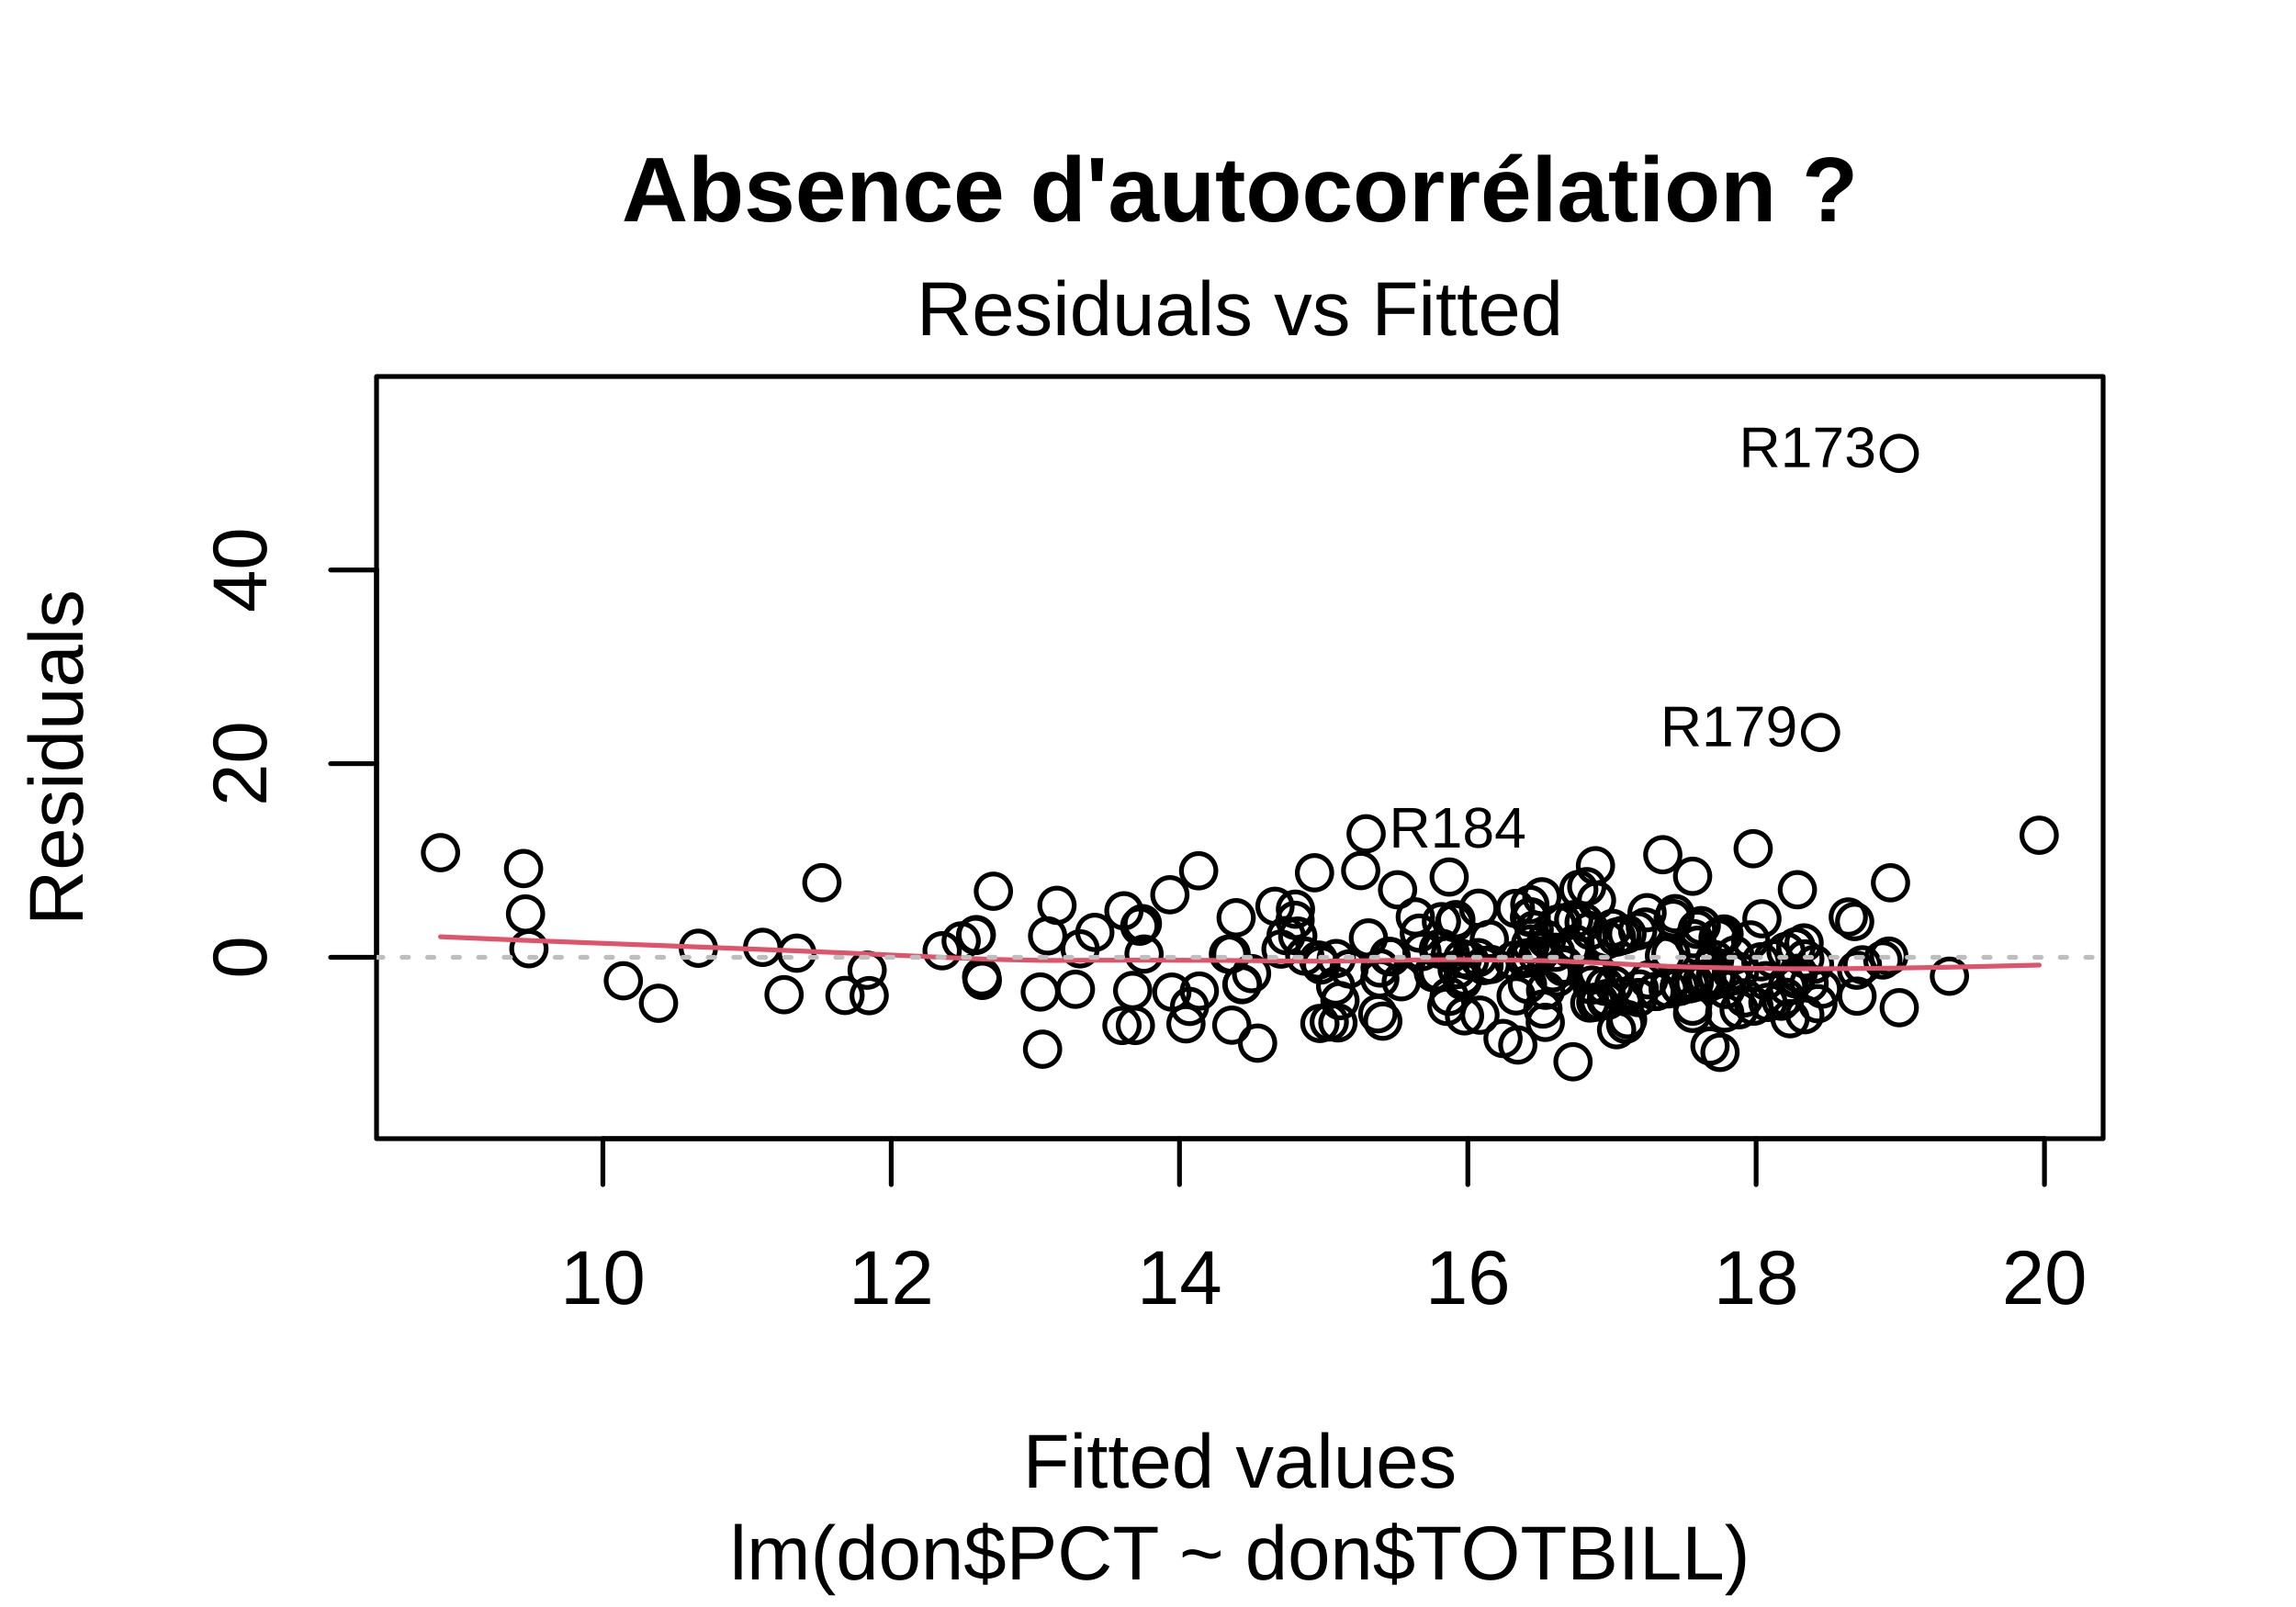
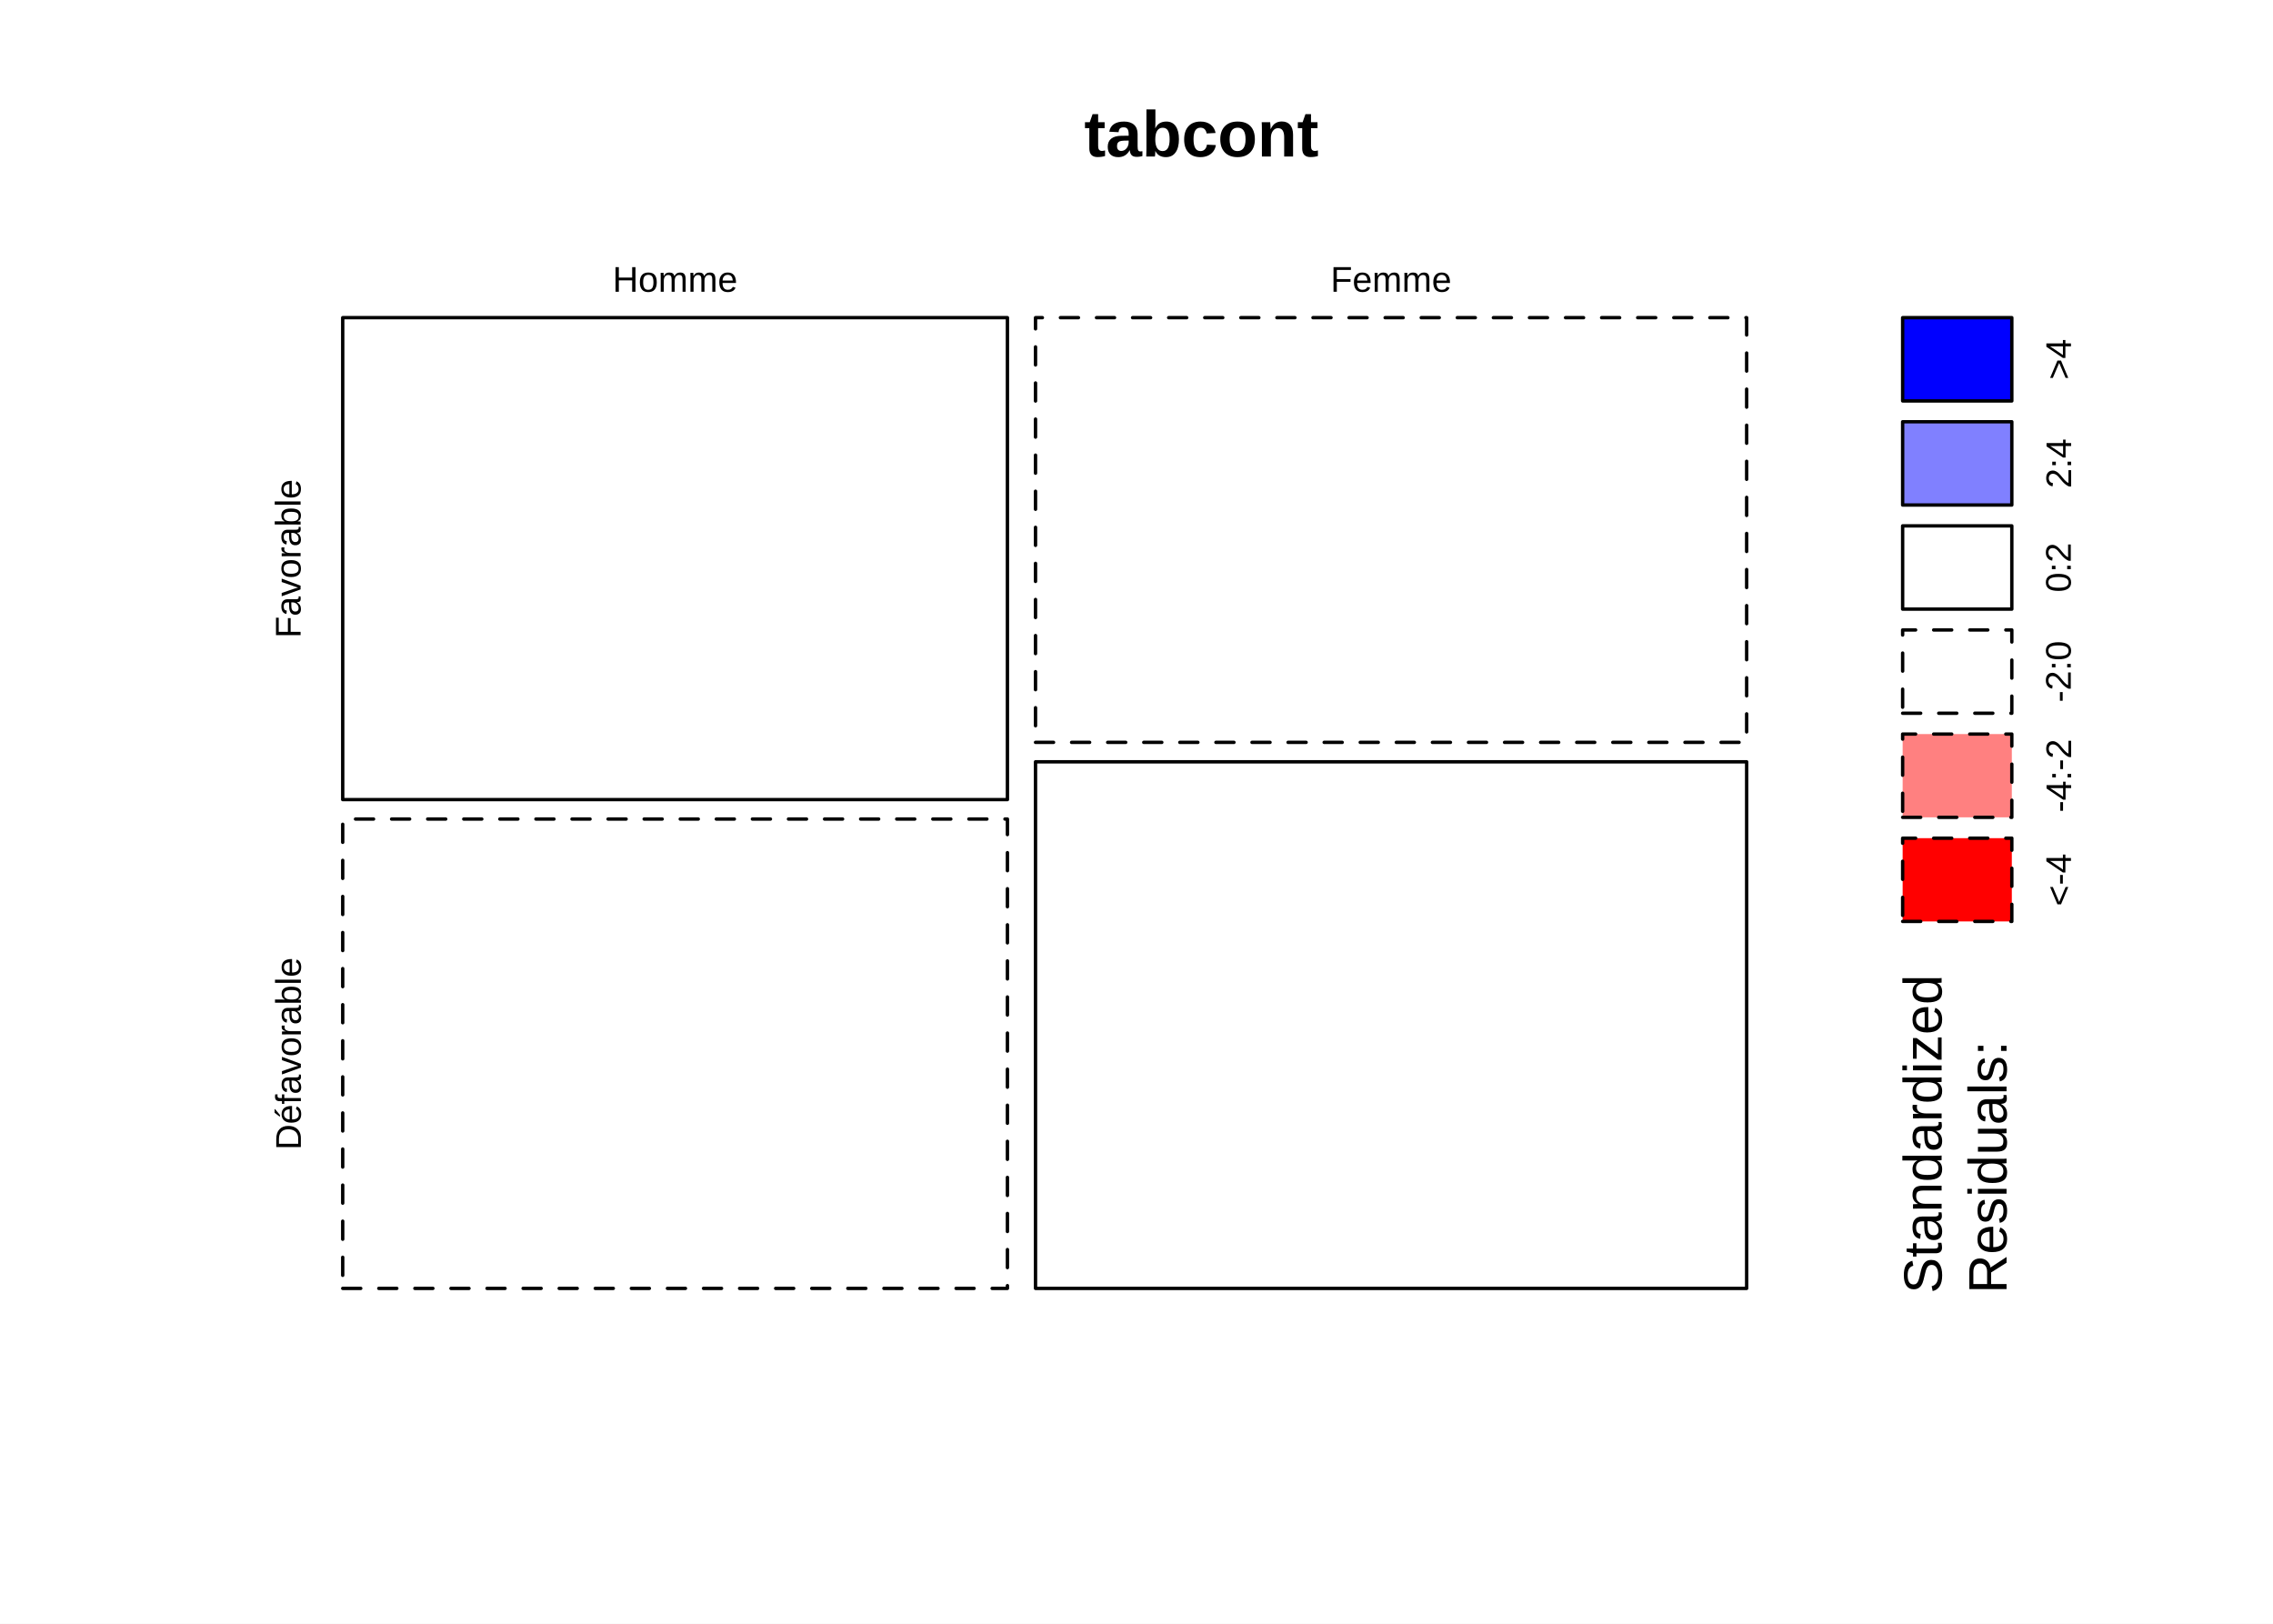
- <svg xmlns="http://www.w3.org/2000/svg" class="svglite" width="360.00pt" height="252.00pt" viewBox="0 0 360.00 252.00">
+ <svg xmlns="http://www.w3.org/2000/svg" class="svglite" width="504.00pt" height="360.00pt" viewBox="0 0 504.00 360.00">
  <defs>
    <style type="text/css">
    .svglite line, .svglite polyline, .svglite polygon, .svglite path, .svglite rect, .svglite circle {
      fill: none;
      stroke: #000000;
      stroke-linecap: round;
      stroke-linejoin: round;
      stroke-miterlimit: 10.00;
    }
  </style>
  </defs>
  <rect width="100%" height="100%" style="stroke: none; fill: #FFFFFF;" />
  <defs>
-     <clipPath id="cpMC4wMHwzNjAuMDB8MC4wMHwyNTIuMDA=">
-       <rect x="0.00" y="0.00" width="360.00" height="252.00" />
+     <clipPath id="cpMC4wMHw1MDQuMDB8MC4wMHwzNjAuMDA=">
+       <rect x="0.00" y="0.00" width="504.00" height="360.00" />
    </clipPath>
  </defs>
-   <g clip-path="url(#cpMC4wMHwzNjAuMDB8MC4wMHwyNTIuMDA=)">
-     <line x1="94.53" y1="178.56" x2="320.56" y2="178.56" style="stroke-width: 0.75;" />
-     <line x1="94.53" y1="178.56" x2="94.53" y2="185.76" style="stroke-width: 0.75;" />
-     <line x1="139.74" y1="178.56" x2="139.74" y2="185.76" style="stroke-width: 0.75;" />
-     <line x1="184.94" y1="178.56" x2="184.94" y2="185.76" style="stroke-width: 0.75;" />
-     <line x1="230.15" y1="178.56" x2="230.15" y2="185.76" style="stroke-width: 0.75;" />
-     <line x1="275.35" y1="178.56" x2="275.35" y2="185.76" style="stroke-width: 0.75;" />
-     <line x1="320.56" y1="178.56" x2="320.56" y2="185.76" style="stroke-width: 0.75;" />
-     <text x="94.53" y="204.48" text-anchor="middle" style="font-size: 12.00px; font-family: Arial;" textLength="13.35px" lengthAdjust="spacingAndGlyphs">10</text>
-     <text x="139.74" y="204.48" text-anchor="middle" style="font-size: 12.00px; font-family: Arial;" textLength="13.35px" lengthAdjust="spacingAndGlyphs">12</text>
-     <text x="184.94" y="204.48" text-anchor="middle" style="font-size: 12.00px; font-family: Arial;" textLength="13.35px" lengthAdjust="spacingAndGlyphs">14</text>
-     <text x="230.15" y="204.48" text-anchor="middle" style="font-size: 12.00px; font-family: Arial;" textLength="13.35px" lengthAdjust="spacingAndGlyphs">16</text>
-     <text x="275.35" y="204.48" text-anchor="middle" style="font-size: 12.00px; font-family: Arial;" textLength="13.35px" lengthAdjust="spacingAndGlyphs">18</text>
-     <text x="320.56" y="204.48" text-anchor="middle" style="font-size: 12.00px; font-family: Arial;" textLength="13.35px" lengthAdjust="spacingAndGlyphs">20</text>
-     <line x1="59.04" y1="150.12" x2="59.04" y2="89.38" style="stroke-width: 0.75;" />
-     <line x1="59.04" y1="150.12" x2="51.84" y2="150.12" style="stroke-width: 0.75;" />
-     <line x1="59.04" y1="119.75" x2="51.84" y2="119.75" style="stroke-width: 0.75;" />
-     <line x1="59.04" y1="89.38" x2="51.84" y2="89.38" style="stroke-width: 0.75;" />
-     <text transform="translate(41.76,150.12) rotate(-90)" text-anchor="middle" style="font-size: 12.00px; font-family: Arial;" textLength="6.67px" lengthAdjust="spacingAndGlyphs">0</text>
-     <text transform="translate(41.76,119.75) rotate(-90)" text-anchor="middle" style="font-size: 12.00px; font-family: Arial;" textLength="13.35px" lengthAdjust="spacingAndGlyphs">20</text>
-     <text transform="translate(41.76,89.38) rotate(-90)" text-anchor="middle" style="font-size: 12.00px; font-family: Arial;" textLength="13.35px" lengthAdjust="spacingAndGlyphs">40</text>
-     <polyline points="59.04,178.56 329.76,178.56 329.76,59.04 59.04,59.04 59.04,178.56 " style="stroke-width: 0.75;" />
-     <text x="194.40" y="34.70" text-anchor="middle" style="font-size: 14.40px; font-weight: bold; font-family: Arial;" textLength="193.76px" lengthAdjust="spacingAndGlyphs">Absence d'autocorrélation ?</text>
-     <text x="194.40" y="233.28" text-anchor="middle" style="font-size: 12.00px; font-family: Arial;" textLength="68.03px" lengthAdjust="spacingAndGlyphs">Fitted values</text>
-     <text transform="translate(12.96,118.80) rotate(-90)" text-anchor="middle" style="font-size: 12.00px; font-family: Arial;" textLength="52.69px" lengthAdjust="spacingAndGlyphs">Residuals</text>
-   </g>
+   <g clip-path="url(#cpMC4wMHw1MDQuMDB8MC4wMHwzNjAuMDA=)">
+ </g>
  <defs>
-     <clipPath id="cpNTkuMDR8MzI5Ljc2fDU5LjA0fDE3OC41Ng==">
-       <rect x="59.04" y="59.04" width="270.72" height="119.52" />
+     <clipPath id="cpNTkuMDR8NDczLjc2fDU5LjA0fDI4Ni41Ng==">
+       <rect x="59.04" y="59.04" width="414.72" height="227.52" />
    </clipPath>
  </defs>
-   <g clip-path="url(#cpNTkuMDR8MzI5Ljc2fDU5LjA0fDE3OC41Ng==)">
-     <circle cx="246.64" cy="166.50" r="2.70" style="stroke-width: 0.75;" />
-     <circle cx="281.56" cy="153.50" r="2.70" style="stroke-width: 0.75;" />
-     <circle cx="225.54" cy="148.81" r="2.70" style="stroke-width: 0.75;" />
-     <circle cx="211.52" cy="151.94" r="2.70" style="stroke-width: 0.75;" />
-     <circle cx="206.74" cy="150.55" r="2.70" style="stroke-width: 0.75;" />
-     <circle cx="203.06" cy="144.32" r="2.70" style="stroke-width: 0.75;" />
-     <circle cx="289.80" cy="143.80" r="2.70" style="stroke-width: 0.75;" />
-     <circle cx="194.72" cy="154.41" r="2.70" style="stroke-width: 0.75;" />
-     <circle cx="256.88" cy="156.43" r="2.70" style="stroke-width: 0.75;" />
-     <circle cx="258.25" cy="143.12" r="2.70" style="stroke-width: 0.75;" />
-     <circle cx="281.93" cy="152.62" r="2.70" style="stroke-width: 0.75;" />
-     <circle cx="150.71" cy="147.55" r="2.70" style="stroke-width: 0.75;" />
-     <circle cx="254.89" cy="160.62" r="2.70" style="stroke-width: 0.75;" />
-     <circle cx="239.08" cy="150.30" r="2.70" style="stroke-width: 0.75;" />
-     <circle cx="257.99" cy="145.37" r="2.70" style="stroke-width: 0.75;" />
-     <circle cx="222.54" cy="146.33" r="2.70" style="stroke-width: 0.75;" />
-     <circle cx="281.61" cy="153.33" r="2.70" style="stroke-width: 0.75;" />
-     <circle cx="250.32" cy="141.19" r="2.70" style="stroke-width: 0.75;" />
-     <circle cx="246.75" cy="144.22" r="2.70" style="stroke-width: 0.75;" />
-     <circle cx="227.43" cy="149.60" r="2.70" style="stroke-width: 0.75;" />
-     <circle cx="241.76" cy="140.63" r="2.70" style="stroke-width: 0.75;" />
-     <circle cx="229.32" cy="153.78" r="2.70" style="stroke-width: 0.75;" />
-     <circle cx="253.05" cy="154.49" r="2.70" style="stroke-width: 0.75;" />
-     <circle cx="128.87" cy="138.42" r="2.70" style="stroke-width: 0.75;" />
-     <circle cx="231.78" cy="150.17" r="2.70" style="stroke-width: 0.75;" />
-     <circle cx="242.34" cy="155.29" r="2.70" style="stroke-width: 0.75;" />
-     <circle cx="265.65" cy="154.09" r="2.70" style="stroke-width: 0.75;" />
-     <circle cx="269.22" cy="153.11" r="2.70" style="stroke-width: 0.75;" />
-     <circle cx="221.91" cy="143.78" r="2.70" style="stroke-width: 0.75;" />
-     <circle cx="232.68" cy="151.41" r="2.70" style="stroke-width: 0.75;" />
-     <circle cx="285.71" cy="155.10" r="2.70" style="stroke-width: 0.75;" />
-     <circle cx="239.50" cy="154.36" r="2.70" style="stroke-width: 0.75;" />
-     <circle cx="256.78" cy="145.96" r="2.70" style="stroke-width: 0.75;" />
-     <circle cx="227.22" cy="156.24" r="2.70" style="stroke-width: 0.75;" />
-     <circle cx="242.50" cy="147.32" r="2.70" style="stroke-width: 0.75;" />
-     <circle cx="209.52" cy="150.31" r="2.70" style="stroke-width: 0.75;" />
-     <circle cx="250.21" cy="157.15" r="2.70" style="stroke-width: 0.75;" />
-     <circle cx="246.96" cy="148.01" r="2.70" style="stroke-width: 0.75;" />
-     <circle cx="237.72" cy="156.16" r="2.70" style="stroke-width: 0.75;" />
-     <circle cx="171.66" cy="146.21" r="2.70" style="stroke-width: 0.75;" />
-     <circle cx="251.63" cy="154.66" r="2.70" style="stroke-width: 0.75;" />
-     <circle cx="244.18" cy="153.27" r="2.70" style="stroke-width: 0.75;" />
-     <circle cx="262.66" cy="143.27" r="2.70" style="stroke-width: 0.75;" />
-     <circle cx="285.03" cy="157.40" r="2.70" style="stroke-width: 0.75;" />
-     <circle cx="176.23" cy="142.83" r="2.70" style="stroke-width: 0.75;" />
-     <circle cx="239.82" cy="150.16" r="2.70" style="stroke-width: 0.75;" />
-     <circle cx="219.13" cy="139.53" r="2.70" style="stroke-width: 0.75;" />
-     <circle cx="165.73" cy="141.97" r="2.70" style="stroke-width: 0.75;" />
-     <circle cx="185.95" cy="160.55" r="2.70" style="stroke-width: 0.75;" />
-     <circle cx="241.13" cy="149.91" r="2.70" style="stroke-width: 0.75;" />
-     <circle cx="270.01" cy="146.82" r="2.70" style="stroke-width: 0.75;" />
-     <circle cx="281.82" cy="139.52" r="2.70" style="stroke-width: 0.75;" />
-     <circle cx="153.08" cy="146.56" r="2.70" style="stroke-width: 0.75;" />
-     <circle cx="283.66" cy="154.18" r="2.70" style="stroke-width: 0.75;" />
-     <circle cx="201.65" cy="146.72" r="2.70" style="stroke-width: 0.75;" />
-     <circle cx="233.52" cy="147.30" r="2.70" style="stroke-width: 0.75;" />
-     <circle cx="136.28" cy="156.13" r="2.70" style="stroke-width: 0.75;" />
-     <circle cx="197.18" cy="163.58" r="2.70" style="stroke-width: 0.75;" />
-     <circle cx="276.84" cy="153.78" r="2.70" style="stroke-width: 0.75;" />
-     <circle cx="82.40" cy="143.32" r="2.70" style="stroke-width: 0.75;" />
-     <circle cx="229.32" cy="150.34" r="2.70" style="stroke-width: 0.75;" />
-     <circle cx="263.34" cy="154.66" r="2.70" style="stroke-width: 0.75;" />
-     <circle cx="277.99" cy="150.35" r="2.70" style="stroke-width: 0.75;" />
-     <circle cx="239.82" cy="143.85" r="2.70" style="stroke-width: 0.75;" />
-     <circle cx="243.49" cy="152.53" r="2.70" style="stroke-width: 0.75;" />
-     <circle cx="230.42" cy="150.62" r="2.70" style="stroke-width: 0.75;" />
-     <circle cx="249.48" cy="152.92" r="2.70" style="stroke-width: 0.75;" />
-     <circle cx="319.73" cy="130.98" r="2.70" style="stroke-width: 0.75;" />
-     <circle cx="229.63" cy="159.30" r="2.70" style="stroke-width: 0.75;" />
-     <circle cx="257.04" cy="155.08" r="2.70" style="stroke-width: 0.75;" />
-     <circle cx="272.74" cy="152.39" r="2.70" style="stroke-width: 0.75;" />
-     <circle cx="246.22" cy="148.81" r="2.70" style="stroke-width: 0.75;" />
-     <circle cx="194.82" cy="154.29" r="2.70" style="stroke-width: 0.75;" />
-     <circle cx="203.12" cy="142.57" r="2.70" style="stroke-width: 0.75;" />
-     <circle cx="258.51" cy="153.65" r="2.70" style="stroke-width: 0.75;" />
-     <circle cx="280.67" cy="159.75" r="2.70" style="stroke-width: 0.75;" />
-     <circle cx="241.76" cy="149.10" r="2.70" style="stroke-width: 0.75;" />
-     <circle cx="193.03" cy="149.60" r="2.70" style="stroke-width: 0.75;" />
-     <circle cx="216.35" cy="153.48" r="2.70" style="stroke-width: 0.75;" />
-     <circle cx="245.07" cy="151.62" r="2.70" style="stroke-width: 0.75;" />
-     <circle cx="233.78" cy="151.23" r="2.70" style="stroke-width: 0.75;" />
-     <circle cx="248.38" cy="144.65" r="2.70" style="stroke-width: 0.75;" />
-     <circle cx="282.98" cy="150.37" r="2.70" style="stroke-width: 0.75;" />
-     <circle cx="164.26" cy="146.76" r="2.70" style="stroke-width: 0.75;" />
-     <circle cx="251.95" cy="156.59" r="2.70" style="stroke-width: 0.75;" />
-     <circle cx="152.97" cy="146.70" r="2.70" style="stroke-width: 0.75;" />
-     <circle cx="267.44" cy="153.62" r="2.70" style="stroke-width: 0.75;" />
-     <circle cx="239.87" cy="141.85" r="2.70" style="stroke-width: 0.75;" />
-     <circle cx="206.11" cy="136.86" r="2.70" style="stroke-width: 0.75;" />
-     <circle cx="224.75" cy="152.53" r="2.70" style="stroke-width: 0.75;" />
-     <circle cx="183.74" cy="155.58" r="2.70" style="stroke-width: 0.75;" />
-     <circle cx="217.77" cy="149.96" r="2.70" style="stroke-width: 0.75;" />
-     <circle cx="305.66" cy="153.08" r="2.70" style="stroke-width: 0.75;" />
-     <circle cx="250.16" cy="135.76" r="2.70" style="stroke-width: 0.75;" />
-     <circle cx="216.40" cy="151.80" r="2.70" style="stroke-width: 0.75;" />
-     <circle cx="124.93" cy="149.47" r="2.70" style="stroke-width: 0.75;" />
-     <circle cx="192.61" cy="149.63" r="2.70" style="stroke-width: 0.75;" />
-     <circle cx="272.69" cy="158.34" r="2.70" style="stroke-width: 0.75;" />
-     <circle cx="225.54" cy="152.43" r="2.70" style="stroke-width: 0.75;" />
-     <circle cx="270.43" cy="158.85" r="2.70" style="stroke-width: 0.75;" />
-     <circle cx="276.26" cy="144.07" r="2.70" style="stroke-width: 0.75;" />
-     <circle cx="255.10" cy="146.48" r="2.70" style="stroke-width: 0.75;" />
-     <circle cx="103.25" cy="157.33" r="2.70" style="stroke-width: 0.75;" />
-     <circle cx="218.13" cy="150.04" r="2.70" style="stroke-width: 0.75;" />
-     <circle cx="226.01" cy="144.53" r="2.70" style="stroke-width: 0.75;" />
-     <circle cx="255.20" cy="159.89" r="2.70" style="stroke-width: 0.75;" />
-     <circle cx="228.27" cy="144.21" r="2.70" style="stroke-width: 0.75;" />
-     <circle cx="203.48" cy="146.79" r="2.70" style="stroke-width: 0.75;" />
-     <circle cx="240.08" cy="143.78" r="2.70" style="stroke-width: 0.75;" />
-     <circle cx="260.72" cy="134.03" r="2.70" style="stroke-width: 0.75;" />
-     <circle cx="262.34" cy="144.04" r="2.70" style="stroke-width: 0.75;" />
-     <circle cx="297.79" cy="158.02" r="2.70" style="stroke-width: 0.75;" />
-     <circle cx="135.96" cy="152.14" r="2.70" style="stroke-width: 0.75;" />
-     <circle cx="210.10" cy="156.91" r="2.70" style="stroke-width: 0.75;" />
-     <circle cx="200.86" cy="148.83" r="2.70" style="stroke-width: 0.75;" />
-     <circle cx="244.96" cy="144.71" r="2.70" style="stroke-width: 0.75;" />
-     <circle cx="178.70" cy="145.24" r="2.70" style="stroke-width: 0.75;" />
-     <circle cx="279.93" cy="156.38" r="2.70" style="stroke-width: 0.75;" />
-     <circle cx="270.59" cy="155.15" r="2.70" style="stroke-width: 0.75;" />
-     <circle cx="209.42" cy="154.61" r="2.70" style="stroke-width: 0.75;" />
-     <circle cx="274.47" cy="147.39" r="2.70" style="stroke-width: 0.75;" />
-     <circle cx="265.39" cy="157.78" r="2.70" style="stroke-width: 0.75;" />
-     <circle cx="260.98" cy="149.87" r="2.70" style="stroke-width: 0.75;" />
-     <circle cx="252.10" cy="156.85" r="2.70" style="stroke-width: 0.75;" />
-     <circle cx="270.32" cy="146.46" r="2.70" style="stroke-width: 0.75;" />
-     <circle cx="179.38" cy="149.61" r="2.70" style="stroke-width: 0.75;" />
-     <circle cx="291.12" cy="152.14" r="2.70" style="stroke-width: 0.75;" />
-     <circle cx="259.61" cy="155.48" r="2.70" style="stroke-width: 0.75;" />
-     <circle cx="276.10" cy="150.82" r="2.70" style="stroke-width: 0.75;" />
-     <circle cx="216.03" cy="158.97" r="2.70" style="stroke-width: 0.75;" />
-     <circle cx="235.67" cy="162.85" r="2.70" style="stroke-width: 0.75;" />
-     <circle cx="229.42" cy="153.17" r="2.70" style="stroke-width: 0.75;" />
-     <circle cx="277.20" cy="157.19" r="2.70" style="stroke-width: 0.75;" />
-     <circle cx="271.48" cy="152.43" r="2.70" style="stroke-width: 0.75;" />
-     <circle cx="239.98" cy="148.05" r="2.70" style="stroke-width: 0.75;" />
-     <circle cx="291.17" cy="156.21" r="2.70" style="stroke-width: 0.75;" />
-     <circle cx="281.61" cy="148.48" r="2.70" style="stroke-width: 0.75;" />
-     <circle cx="261.56" cy="155.07" r="2.70" style="stroke-width: 0.75;" />
-     <circle cx="251.84" cy="156.90" r="2.70" style="stroke-width: 0.75;" />
-     <circle cx="266.75" cy="145.15" r="2.70" style="stroke-width: 0.75;" />
-     <circle cx="244.12" cy="144.94" r="2.70" style="stroke-width: 0.75;" />
-     <circle cx="155.76" cy="139.76" r="2.70" style="stroke-width: 0.75;" />
-     <circle cx="119.58" cy="148.56" r="2.70" style="stroke-width: 0.75;" />
-     <circle cx="193.82" cy="143.91" r="2.70" style="stroke-width: 0.75;" />
-     <circle cx="249.58" cy="154.47" r="2.70" style="stroke-width: 0.75;" />
-     <circle cx="292.01" cy="151.30" r="2.70" style="stroke-width: 0.75;" />
-     <circle cx="237.98" cy="163.87" r="2.70" style="stroke-width: 0.75;" />
-     <circle cx="273.53" cy="156.48" r="2.70" style="stroke-width: 0.75;" />
-     <circle cx="284.50" cy="151.21" r="2.70" style="stroke-width: 0.75;" />
-     <circle cx="296.42" cy="138.43" r="2.70" style="stroke-width: 0.75;" />
-     <circle cx="261.98" cy="149.58" r="2.70" style="stroke-width: 0.75;" />
-     <circle cx="266.91" cy="153.76" r="2.70" style="stroke-width: 0.75;" />
-     <circle cx="245.23" cy="151.33" r="2.70" style="stroke-width: 0.75;" />
-     <circle cx="206.95" cy="160.49" r="2.70" style="stroke-width: 0.75;" />
-     <circle cx="232.05" cy="159.19" r="2.70" style="stroke-width: 0.75;" />
-     <circle cx="179.12" cy="144.84" r="2.70" style="stroke-width: 0.75;" />
-     <circle cx="82.93" cy="148.77" r="2.70" style="stroke-width: 0.75;" />
-     <circle cx="204.59" cy="149.93" r="2.70" style="stroke-width: 0.75;" />
-     <circle cx="265.55" cy="147.20" r="2.70" style="stroke-width: 0.75;" />
-     <circle cx="249.27" cy="157.29" r="2.70" style="stroke-width: 0.75;" />
-     <circle cx="222.96" cy="149.22" r="2.70" style="stroke-width: 0.75;" />
-     <circle cx="269.38" cy="147.07" r="2.70" style="stroke-width: 0.75;" />
-     <circle cx="250.74" cy="157.07" r="2.70" style="stroke-width: 0.75;" />
-     <circle cx="263.34" cy="154.66" r="2.70" style="stroke-width: 0.75;" />
-     <circle cx="243.91" cy="149.33" r="2.70" style="stroke-width: 0.75;" />
-     <circle cx="207.11" cy="151.32" r="2.70" style="stroke-width: 0.75;" />
-     <circle cx="226.85" cy="157.81" r="2.70" style="stroke-width: 0.75;" />
-     <circle cx="169.35" cy="148.79" r="2.70" style="stroke-width: 0.75;" />
-     <circle cx="280.25" cy="154.70" r="2.70" style="stroke-width: 0.75;" />
-     <circle cx="280.04" cy="149.20" r="2.70" style="stroke-width: 0.75;" />
-     <circle cx="69.07" cy="133.71" r="2.70" style="stroke-width: 0.75;" />
-     <circle cx="252.84" cy="145.59" r="2.70" style="stroke-width: 0.75;" />
-     <circle cx="297.79" cy="71.10" r="2.70" style="stroke-width: 0.75;" />
-     <circle cx="168.62" cy="155.13" r="2.70" style="stroke-width: 0.75;" />
-     <circle cx="247.54" cy="139.48" r="2.70" style="stroke-width: 0.75;" />
-     <circle cx="163.11" cy="155.56" r="2.70" style="stroke-width: 0.75;" />
-     <circle cx="241.92" cy="158.23" r="2.70" style="stroke-width: 0.75;" />
-     <circle cx="259.82" cy="155.44" r="2.70" style="stroke-width: 0.75;" />
-     <circle cx="285.45" cy="114.86" r="2.70" style="stroke-width: 0.75;" />
-     <circle cx="154.02" cy="153.74" r="2.70" style="stroke-width: 0.75;" />
-     <circle cx="153.92" cy="153.17" r="2.70" style="stroke-width: 0.75;" />
-     <circle cx="213.35" cy="136.52" r="2.70" style="stroke-width: 0.75;" />
-     <circle cx="97.74" cy="153.80" r="2.70" style="stroke-width: 0.75;" />
-     <circle cx="214.20" cy="130.75" r="2.70" style="stroke-width: 0.75;" />
-     <circle cx="122.94" cy="155.98" r="2.70" style="stroke-width: 0.75;" />
-     <circle cx="227.22" cy="137.53" r="2.70" style="stroke-width: 0.75;" />
-     <circle cx="226.11" cy="148.72" r="2.70" style="stroke-width: 0.75;" />
-     <circle cx="175.92" cy="160.81" r="2.70" style="stroke-width: 0.75;" />
-     <circle cx="240.55" cy="145.84" r="2.70" style="stroke-width: 0.75;" />
-     <circle cx="214.56" cy="147.08" r="2.70" style="stroke-width: 0.75;" />
-     <circle cx="253.47" cy="161.47" r="2.70" style="stroke-width: 0.75;" />
-     <circle cx="231.84" cy="142.42" r="2.70" style="stroke-width: 0.75;" />
-     <circle cx="186.52" cy="157.82" r="2.70" style="stroke-width: 0.75;" />
-     <circle cx="254.57" cy="156.25" r="2.70" style="stroke-width: 0.75;" />
-     <circle cx="248.80" cy="139.04" r="2.70" style="stroke-width: 0.75;" />
-     <circle cx="296.16" cy="149.93" r="2.70" style="stroke-width: 0.75;" />
-     <circle cx="281.56" cy="148.50" r="2.70" style="stroke-width: 0.75;" />
-     <circle cx="109.50" cy="148.70" r="2.70" style="stroke-width: 0.75;" />
-     <circle cx="267.59" cy="153.57" r="2.70" style="stroke-width: 0.75;" />
-     <circle cx="264.92" cy="154.28" r="2.70" style="stroke-width: 0.75;" />
-     <circle cx="237.61" cy="142.46" r="2.70" style="stroke-width: 0.75;" />
-     <circle cx="268.96" cy="153.07" r="2.70" style="stroke-width: 0.75;" />
-     <circle cx="267.59" cy="153.57" r="2.70" style="stroke-width: 0.75;" />
-     <circle cx="249.74" cy="152.59" r="2.70" style="stroke-width: 0.75;" />
-     <circle cx="228.06" cy="144.69" r="2.70" style="stroke-width: 0.75;" />
-     <circle cx="249.37" cy="145.93" r="2.70" style="stroke-width: 0.75;" />
-     <circle cx="196.24" cy="152.67" r="2.70" style="stroke-width: 0.75;" />
-     <circle cx="132.49" cy="156.10" r="2.70" style="stroke-width: 0.75;" />
-     <circle cx="208.42" cy="160.26" r="2.70" style="stroke-width: 0.75;" />
-     <circle cx="268.85" cy="150.48" r="2.70" style="stroke-width: 0.75;" />
-     <circle cx="178.02" cy="160.81" r="2.70" style="stroke-width: 0.75;" />
-     <circle cx="199.91" cy="142.12" r="2.70" style="stroke-width: 0.75;" />
-     <circle cx="82.09" cy="136.20" r="2.70" style="stroke-width: 0.75;" />
-     <circle cx="266.18" cy="148.23" r="2.70" style="stroke-width: 0.75;" />
-     <circle cx="187.94" cy="136.55" r="2.70" style="stroke-width: 0.75;" />
-     <circle cx="268.12" cy="164.02" r="2.70" style="stroke-width: 0.75;" />
-     <circle cx="188.05" cy="155.41" r="2.70" style="stroke-width: 0.75;" />
-     <circle cx="275.00" cy="157.78" r="2.70" style="stroke-width: 0.75;" />
-     <circle cx="295.21" cy="150.54" r="2.70" style="stroke-width: 0.75;" />
-     <circle cx="177.60" cy="155.32" r="2.70" style="stroke-width: 0.75;" />
-     <circle cx="272.00" cy="149.76" r="2.70" style="stroke-width: 0.75;" />
-     <circle cx="265.39" cy="137.41" r="2.70" style="stroke-width: 0.75;" />
-     <circle cx="290.80" cy="144.51" r="2.70" style="stroke-width: 0.75;" />
-     <circle cx="251.95" cy="147.38" r="2.70" style="stroke-width: 0.75;" />
-     <circle cx="265.39" cy="158.91" r="2.70" style="stroke-width: 0.75;" />
-     <circle cx="250.42" cy="152.45" r="2.70" style="stroke-width: 0.75;" />
-     <circle cx="282.87" cy="147.86" r="2.70" style="stroke-width: 0.75;" />
-     <circle cx="228.48" cy="152.03" r="2.70" style="stroke-width: 0.75;" />
-     <circle cx="266.12" cy="145.74" r="2.70" style="stroke-width: 0.75;" />
-     <circle cx="219.71" cy="153.95" r="2.70" style="stroke-width: 0.75;" />
-     <circle cx="209.78" cy="160.40" r="2.70" style="stroke-width: 0.75;" />
-     <circle cx="253.47" cy="146.95" r="2.70" style="stroke-width: 0.75;" />
-     <circle cx="274.89" cy="133.09" r="2.70" style="stroke-width: 0.75;" />
-     <circle cx="279.30" cy="157.00" r="2.70" style="stroke-width: 0.75;" />
-     <circle cx="254.31" cy="146.71" r="2.70" style="stroke-width: 0.75;" />
-     <circle cx="282.98" cy="159.12" r="2.70" style="stroke-width: 0.75;" />
-     <circle cx="269.69" cy="165.03" r="2.70" style="stroke-width: 0.75;" />
-     <circle cx="163.47" cy="164.53" r="2.70" style="stroke-width: 0.75;" />
-     <circle cx="147.72" cy="149.09" r="2.70" style="stroke-width: 0.75;" />
-     <circle cx="183.43" cy="140.31" r="2.70" style="stroke-width: 0.75;" />
-     <circle cx="193.14" cy="160.76" r="2.70" style="stroke-width: 0.75;" />
-     <circle cx="216.82" cy="160.13" r="2.70" style="stroke-width: 0.75;" />
-     <circle cx="242.29" cy="160.32" r="2.70" style="stroke-width: 0.75;" />
-     <circle cx="237.25" cy="150.64" r="2.70" style="stroke-width: 0.75;" />
-     <polyline points="69.07,146.90 82.09,147.45 82.40,147.46 82.93,147.48 97.74,148.05 103.25,148.26 109.50,148.50 119.58,148.89 122.94,149.03 124.93,149.11 128.87,149.28 132.49,149.43 135.96,149.59 136.28,149.60 147.72,150.12 150.71,150.25 152.97,150.34 153.08,150.35 153.92,150.38 154.02,150.38 155.76,150.45 163.11,150.60 163.47,150.60 164.26,150.61 165.73,150.61 168.62,150.60 169.35,150.59 171.66,150.58 175.92,150.57 176.23,150.57 177.60,150.57 178.02,150.57 178.70,150.57 179.12,150.57 179.38,150.57 183.43,150.58 183.74,150.58 185.95,150.58 186.52,150.59 187.94,150.59 188.05,150.59 192.61,150.61 193.03,150.62 193.14,150.62 193.82,150.62 194.72,150.63 194.82,150.63 196.24,150.64 197.18,150.66 199.91,150.68 200.86,150.69 201.65,150.70 203.06,150.72 203.12,150.72 203.48,150.72 204.59,150.72 206.11,150.72 206.74,150.72 206.95,150.72 207.11,150.72 208.42,150.71 209.42,150.70 209.52,150.70 209.78,150.69 210.10,150.69 211.52,150.68 213.35,150.66 214.20,150.65 214.56,150.65 216.03,150.63 216.35,150.62 216.40,150.62 216.82,150.62 217.77,150.60 218.13,150.60 219.13,150.58 219.71,150.57 221.91,150.53 222.54,150.53 222.96,150.52 224.75,150.51 225.54,150.50 225.54,150.50 226.01,150.50 226.11,150.50 226.85,150.49 227.22,150.49 227.22,150.49 227.43,150.49 228.06,150.49 228.27,150.49 228.48,150.49 229.32,150.49 229.32,150.49 229.42,150.49 229.63,150.50 230.42,150.50 231.78,150.51 231.84,150.51 232.05,150.51 232.68,150.52 233.52,150.53 233.78,150.54 235.67,150.56 237.25,150.57 237.61,150.57 237.72,150.57 237.98,150.58 239.08,150.59 239.50,150.60 239.82,150.60 239.82,150.60 239.87,150.60 239.98,150.60 240.08,150.60 240.55,150.61 241.13,150.63 241.76,150.64 241.76,150.64 241.92,150.64 242.29,150.65 242.34,150.65 242.50,150.65 243.49,150.69 243.91,150.70 244.12,150.71 244.18,150.71 244.96,150.73 245.07,150.74 245.23,150.74 246.22,150.79 246.64,150.80 246.75,150.81 246.96,150.82 247.54,150.84 248.38,150.88 248.80,150.90 249.27,150.92 249.37,150.92 249.48,150.93 249.58,150.93 249.74,150.94 250.16,150.96 250.21,150.96 250.32,150.97 250.42,150.97 250.74,150.99 251.63,151.03 251.84,151.04 251.95,151.05 251.95,151.05 252.10,151.05 252.84,151.09 253.05,151.10 253.47,151.13 253.47,151.13 254.31,151.17 254.57,151.18 254.89,151.20 255.10,151.21 255.20,151.21 256.78,151.29 256.88,151.30 257.04,151.31 257.99,151.35 258.25,151.37 258.51,151.38 259.61,151.44 259.82,151.45 260.72,151.49 260.98,151.50 261.56,151.53 261.98,151.54 262.34,151.56 262.66,151.57 263.34,151.60 263.34,151.60 264.92,151.65 265.39,151.66 265.39,151.66 265.39,151.66 265.55,151.67 265.65,151.67 266.12,151.68 266.18,151.68 266.75,151.69 266.91,151.70 267.44,151.71 267.59,151.71 267.59,151.71 268.12,151.72 268.85,151.74 268.96,151.74 269.22,151.74 269.38,151.75 269.69,151.75 270.01,151.76 270.32,151.77 270.43,151.77 270.59,151.77 271.48,151.79 272.00,151.80 272.69,151.81 272.74,151.81 273.53,151.83 274.47,151.84 274.89,151.85 275.00,151.85 276.10,151.87 276.26,151.87 276.84,151.88 277.20,151.88 277.99,151.89 279.30,151.90 279.93,151.90 280.04,151.91 280.25,151.91 280.67,151.91 281.56,151.91 281.56,151.91 281.61,151.91 281.61,151.91 281.82,151.91 281.93,151.91 282.87,151.91 282.98,151.91 282.98,151.91 283.66,151.91 284.50,151.91 285.03,151.91 285.45,151.91 285.71,151.91 289.80,151.89 290.80,151.88 291.12,151.87 291.17,151.87 292.01,151.87 295.21,151.83 296.16,151.82 296.42,151.82 297.79,151.80 297.79,151.80 305.66,151.67 319.73,151.34 " style="stroke-width: 0.75; stroke: #DF536B;" />
+   <g clip-path="url(#cpNTkuMDR8NDczLjc2fDU5LjA0fDI4Ni41Ng==)">
+     <text transform="translate(430.52,286.79) rotate(-90)" style="font-size: 12.00px; font-family: Arial;" textLength="70.72px" lengthAdjust="spacingAndGlyphs">Standardized</text>
+     <text transform="translate(444.92,286.79) rotate(-90)" style="font-size: 12.00px; font-family: Arial;" textLength="56.02px" lengthAdjust="spacingAndGlyphs">Residuals:</text>
+     <polygon points="421.88,204.29 446.09,204.29 446.09,185.83 421.88,185.83 " style="stroke-width: 0.75; stroke-dasharray: 4.00,4.00; fill: #FF0000;" />
+     <polygon points="421.88,181.21 446.09,181.21 446.09,162.75 421.88,162.75 " style="stroke-width: 0.75; stroke-dasharray: 4.00,4.00; fill: #FF8080;" />
+     <polygon points="421.88,158.13 446.09,158.13 446.09,139.67 421.88,139.67 " style="stroke-width: 0.75; stroke-dasharray: 4.00,4.00; fill: #FFFFFF;" />
+     <polygon points="421.88,135.05 446.09,135.05 446.09,116.59 421.88,116.59 " style="stroke-width: 0.75; fill: #FFFFFF;" />
+     <polygon points="421.88,111.97 446.09,111.97 446.09,93.51 421.88,93.51 " style="stroke-width: 0.75; fill: #8080FF;" />
+     <polygon points="421.88,88.89 446.09,88.89 446.09,70.43 421.88,70.43 " style="stroke-width: 0.75; fill: #0000FF;" />
  </g>
-   <g clip-path="url(#cpMC4wMHwzNjAuMDB8MC4wMHwyNTIuMDA=)">
-     <text x="194.40" y="247.68" text-anchor="middle" style="font-size: 12.00px; font-family: Arial;" textLength="160.40px" lengthAdjust="spacingAndGlyphs">lm(don$PCT ~ don$TOTBILL)</text>
-     <text x="194.40" y="52.56" text-anchor="middle" style="font-size: 12.00px; font-family: Arial;" textLength="101.36px" lengthAdjust="spacingAndGlyphs">Residuals vs Fitted</text>
-     <text x="294.19" y="73.25" text-anchor="end" style="font-size: 9.00px; font-family: Arial;" textLength="21.51px" lengthAdjust="spacingAndGlyphs">R173</text>
-     <text x="281.85" y="117.02" text-anchor="end" style="font-size: 9.00px; font-family: Arial;" textLength="21.51px" lengthAdjust="spacingAndGlyphs">R179</text>
-     <text x="217.80" y="132.90" style="font-size: 9.00px; font-family: Arial;" textLength="21.51px" lengthAdjust="spacingAndGlyphs">R184</text>
+   <g clip-path="url(#cpMC4wMHw1MDQuMDB8MC4wMHwzNjAuMDA=)">
+     <text transform="translate(459.20,195.06) rotate(-90)" text-anchor="middle" style="font-size: 7.92px; font-family: Arial;" textLength="11.65px" lengthAdjust="spacingAndGlyphs">&lt;-4</text>
+     <text transform="translate(459.24,171.98) rotate(-90)" text-anchor="middle" style="font-size: 7.92px; font-family: Arial;" textLength="16.26px" lengthAdjust="spacingAndGlyphs">-4:-2</text>
+     <text transform="translate(459.16,148.90) rotate(-90)" text-anchor="middle" style="font-size: 7.92px; font-family: Arial;" textLength="13.63px" lengthAdjust="spacingAndGlyphs">-2:0</text>
+     <text transform="translate(459.16,125.82) rotate(-90)" text-anchor="middle" style="font-size: 7.92px; font-family: Arial;" textLength="10.99px" lengthAdjust="spacingAndGlyphs">0:2</text>
+     <text transform="translate(459.24,102.74) rotate(-90)" text-anchor="middle" style="font-size: 7.92px; font-family: Arial;" textLength="10.99px" lengthAdjust="spacingAndGlyphs">2:4</text>
+     <text transform="translate(459.20,79.66) rotate(-90)" text-anchor="middle" style="font-size: 7.92px; font-family: Arial;" textLength="9.01px" lengthAdjust="spacingAndGlyphs">&gt;4</text>
+     <text x="266.40" y="34.70" text-anchor="middle" style="font-size: 14.40px; font-weight: bold; font-family: Arial;" textLength="51.98px" lengthAdjust="spacingAndGlyphs">tabcont</text>
+     <text x="149.69" y="64.69" text-anchor="middle" style="font-size: 7.92px; font-family: Arial;" textLength="27.68px" lengthAdjust="spacingAndGlyphs">Homme</text>
+     <text x="308.45" y="64.69" text-anchor="middle" style="font-size: 7.92px; font-family: Arial;" textLength="26.81px" lengthAdjust="spacingAndGlyphs">Femme</text>
+     <text transform="translate(66.65,123.86) rotate(-90)" text-anchor="middle" style="font-size: 7.92px; font-family: Arial;" textLength="35.17px" lengthAdjust="spacingAndGlyphs">Favorable</text>
+     <text transform="translate(66.71,233.62) rotate(-90)" text-anchor="middle" style="font-size: 7.92px; font-family: Arial;" textLength="42.65px" lengthAdjust="spacingAndGlyphs">Défavorable</text>
  </g>
-   <g clip-path="url(#cpNTkuMDR8MzI5Ljc2fDU5LjA0fDE3OC41Ng==)">
-     <line x1="59.04" y1="150.12" x2="329.76" y2="150.12" style="stroke-width: 0.75; stroke: #BEBEBE; stroke-dasharray: 1.00,3.00;" />
+   <g clip-path="url(#cpNTkuMDR8NDczLjc2fDU5LjA0fDI4Ni41Ng==)">
+     <polygon points="75.99,177.28 223.38,177.28 223.38,70.43 75.99,70.43 " style="stroke-width: 0.75; fill: #FFFFFF;" />
+     <polygon points="75.99,285.65 223.38,285.65 223.38,181.59 75.99,181.59 " style="stroke-width: 0.75; stroke-dasharray: 4.00,4.00; fill: #FFFFFF;" />
+     <polygon points="229.61,164.59 387.29,164.59 387.29,70.43 229.61,70.43 " style="stroke-width: 0.75; stroke-dasharray: 4.00,4.00; fill: #FFFFFF;" />
+     <polygon points="229.61,285.65 387.29,285.65 387.29,168.90 229.61,168.90 " style="stroke-width: 0.75; fill: #FFFFFF;" />
  </g>
</svg>
